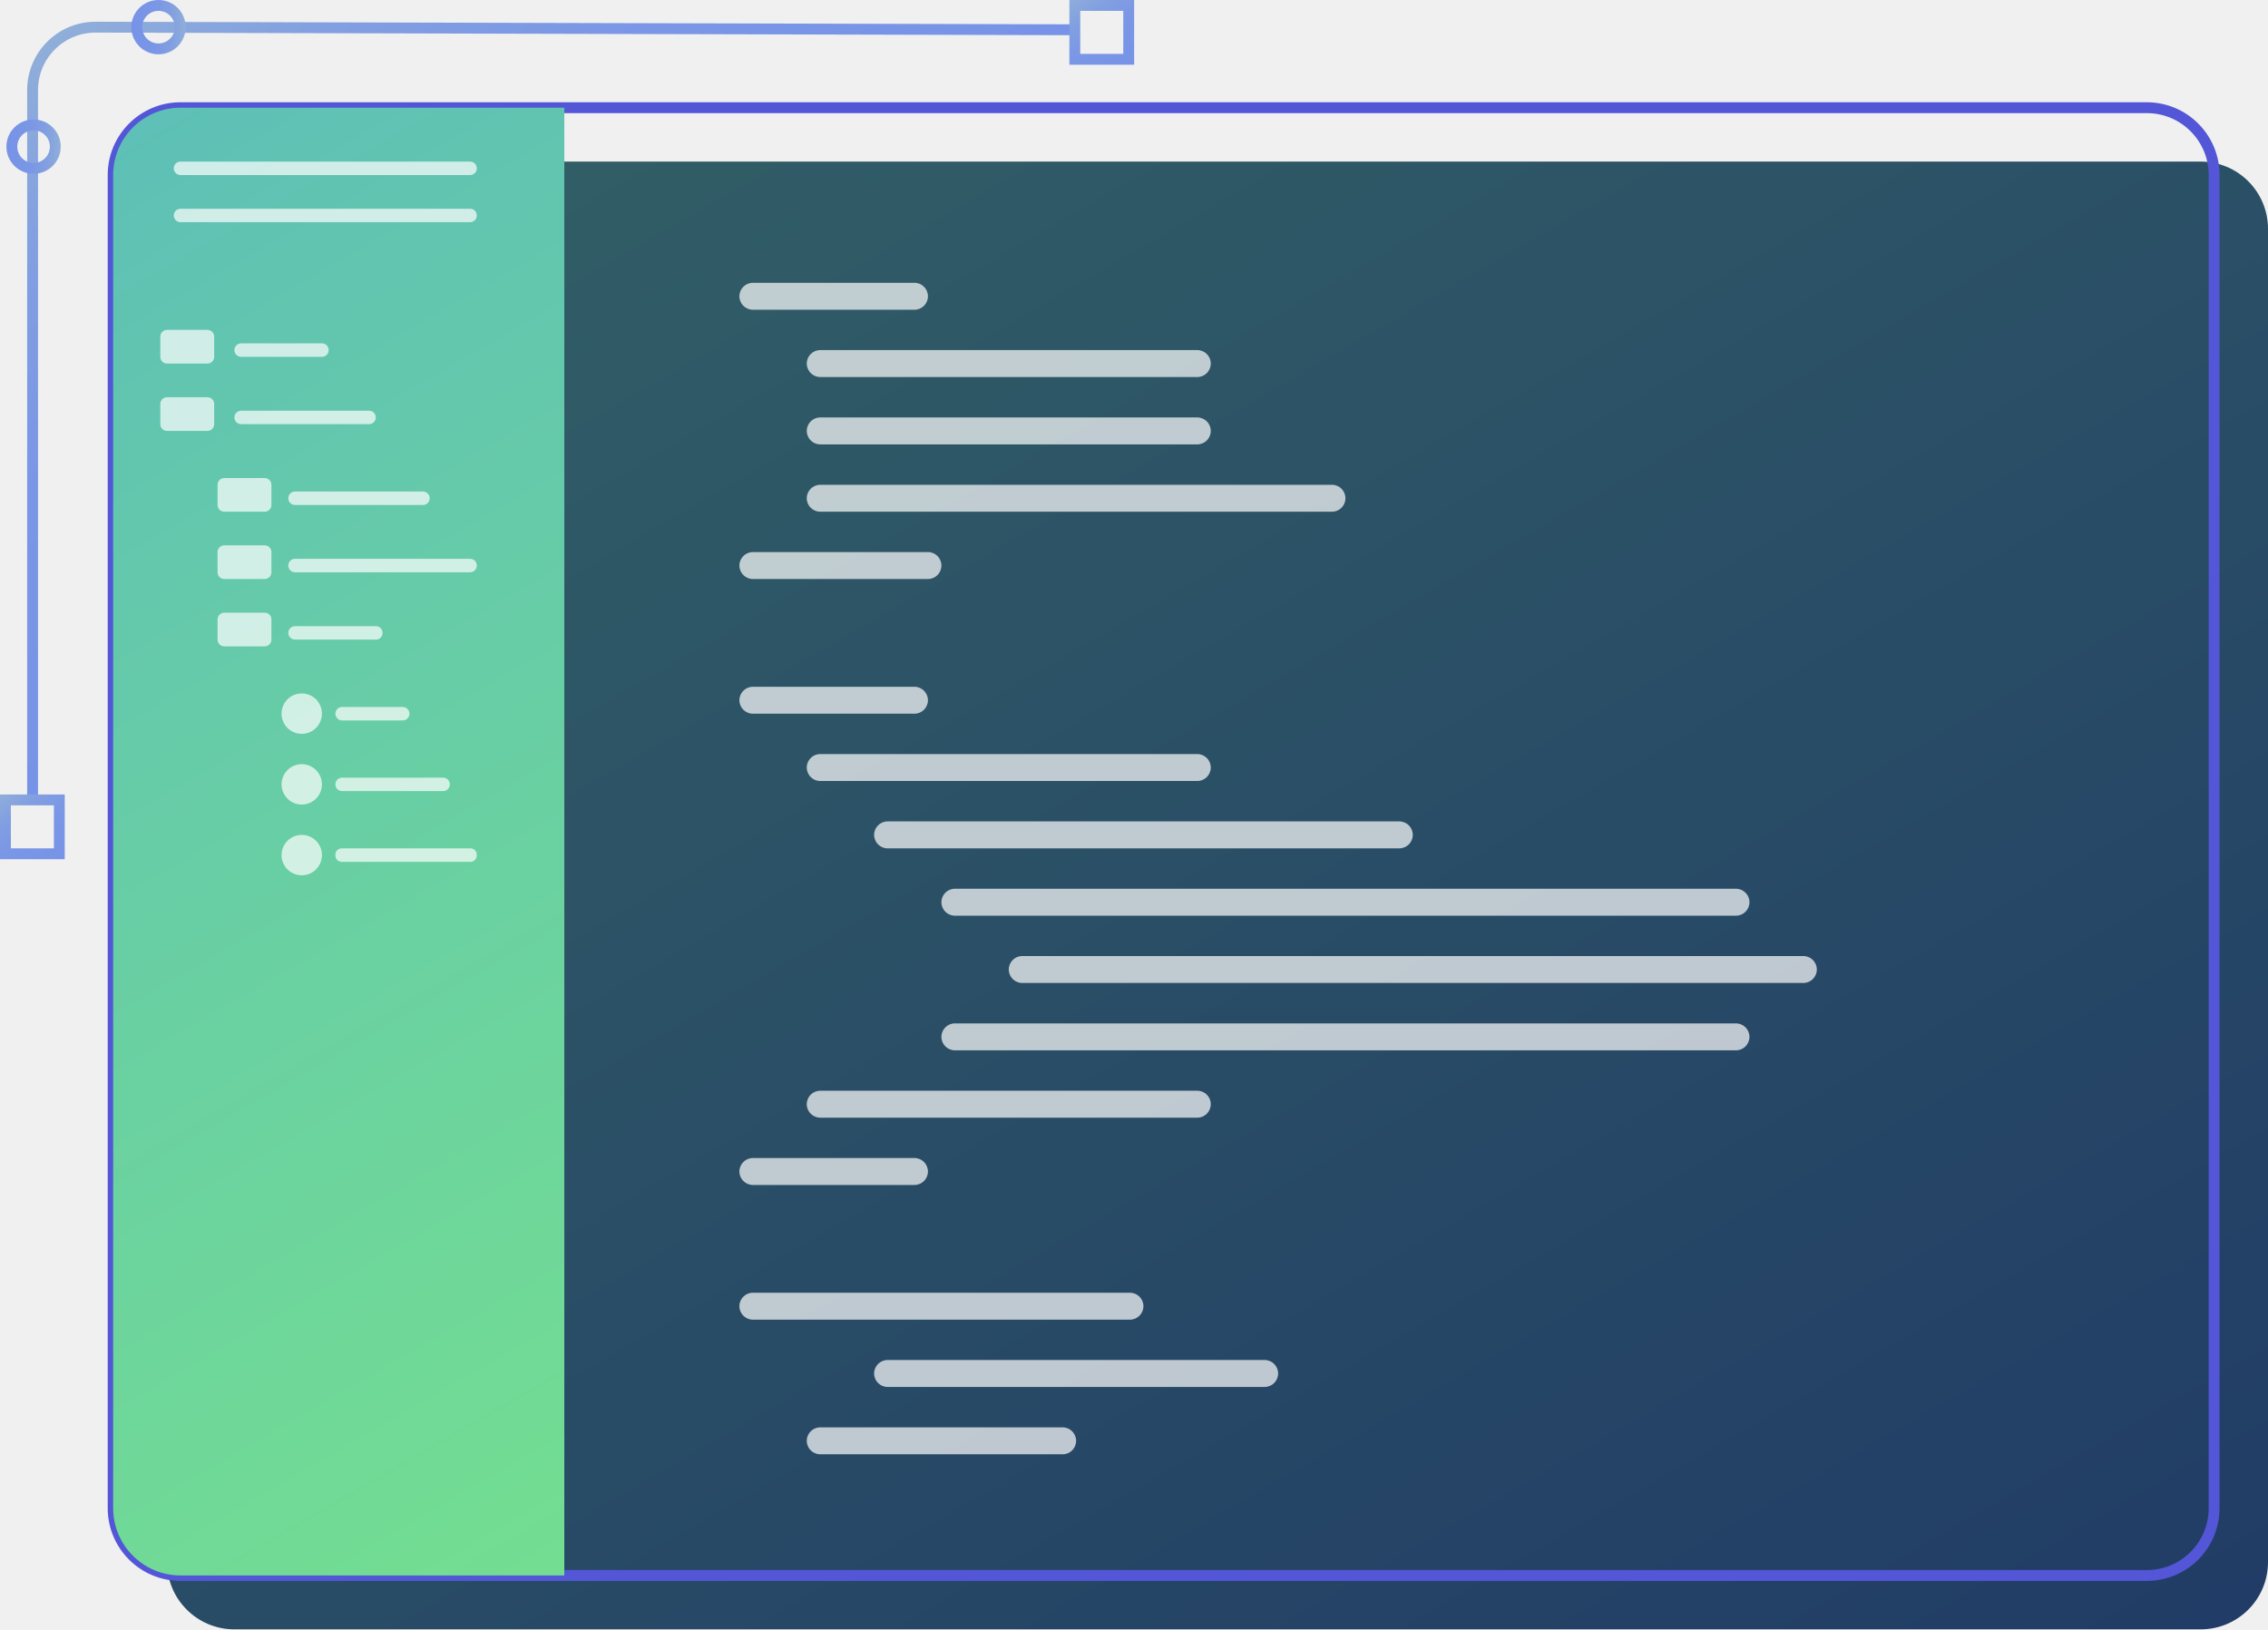
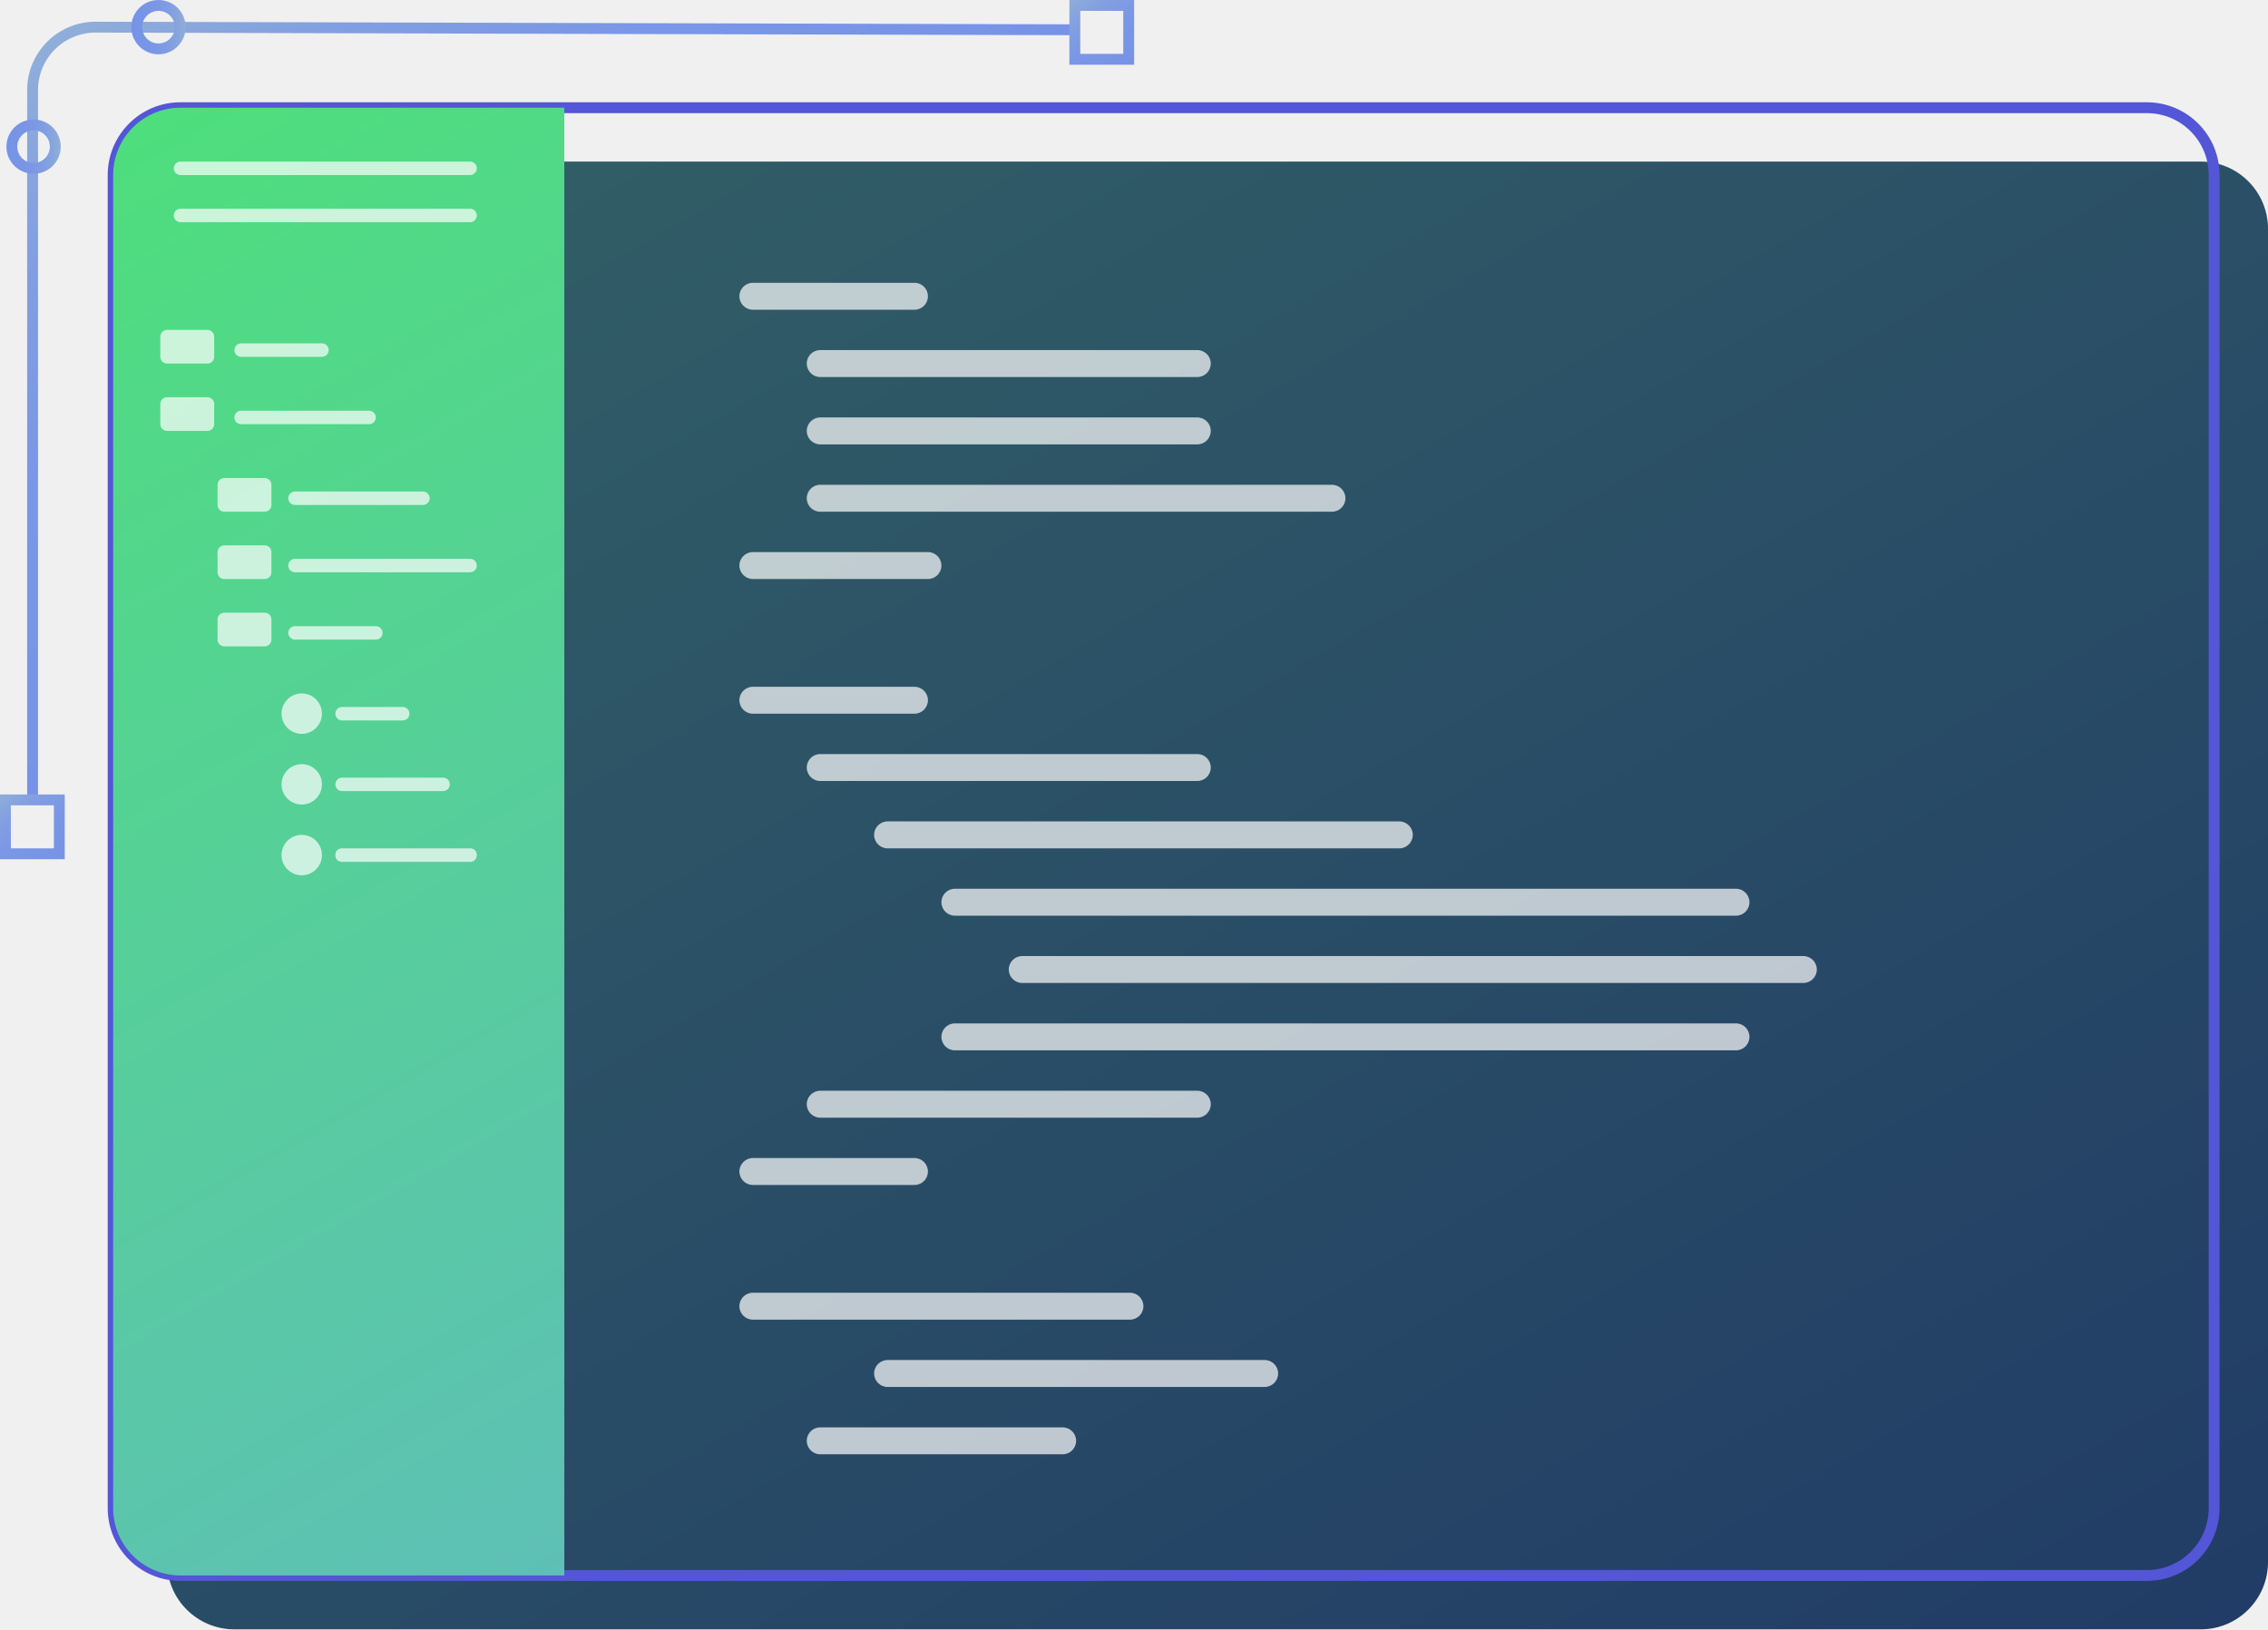
<svg xmlns="http://www.w3.org/2000/svg" xmlns:xlink="http://www.w3.org/1999/xlink" viewBox="0 0 417.53 300">
  <defs>
-     <style>.cls-1{fill:url(#Degradado_sin_nombre_307);}.cls-2,.cls-4,.cls-5,.cls-6,.cls-7,.cls-8{fill:none;stroke-miterlimit:10;stroke-width:2px;}.cls-2{stroke:#5356d6;}.cls-3{fill:url(#Degradado_sin_nombre_19);}.cls-4{stroke:url(#Degradado_sin_nombre_185);}.cls-5{stroke:url(#Degradado_sin_nombre_185-2);}.cls-6{stroke:url(#Degradado_sin_nombre_185-3);}.cls-7{stroke:url(#Degradado_sin_nombre_185-4);}.cls-8{stroke:url(#Degradado_sin_nombre_185-5);}.cls-9{fill:#fff;opacity:0.7;}</style>
+     <style>.cls-1{fill:url(#Degradado_sin_nombre_307);}.cls-2,.cls-4,.cls-5,.cls-6,.cls-7,.cls-8{fill:none;stroke-miterlimit:10;stroke-width:2px;}.cls-2{stroke:#5356d6;}.cls-3{fill:url(#Degradado_sin_nombre_18);}.cls-4{stroke:url(#Degradado_sin_nombre_185);}.cls-5{stroke:url(#Degradado_sin_nombre_185-2);}.cls-6{stroke:url(#Degradado_sin_nombre_185-3);}.cls-7{stroke:url(#Degradado_sin_nombre_185-4);}.cls-8{stroke:url(#Degradado_sin_nombre_185-5);}.cls-9{fill:#fff;opacity:0.7;}</style>
    <linearGradient id="Degradado_sin_nombre_307" x1="328.73" y1="346.03" x2="119.55" y2="-16.28" gradientUnits="userSpaceOnUse">
      <stop offset="0" stop-color="#213c66" />
      <stop offset="1" stop-color="#326066" />
    </linearGradient>
-     <linearGradient id="Degradado_sin_nombre_19" x1="133.22" y1="273.15" x2="-2.29" y2="38.43" gradientUnits="userSpaceOnUse">
-       <stop offset="0" stop-color="#73de91" />
-       <stop offset="1" stop-color="#5ec0b6" />
+     <linearGradient id="Degradado_sin_nombre_18" x1="133.22" y1="273.15" x2="-2.29" y2="38.43" gradientUnits="userSpaceOnUse">
+       <stop offset="0" stop-color="#5ec0b6" />
+       <stop offset="1" stop-color="#4ede7d" />
    </linearGradient>
    <linearGradient id="Degradado_sin_nombre_185" x1="102.89" y1="77.79" x2="35.26" y2="-12.46" gradientUnits="userSpaceOnUse">
      <stop offset="0" stop-color="#7793e7" />
      <stop offset="0.43" stop-color="#7a96e6" />
      <stop offset="0.74" stop-color="#829fe1" />
      <stop offset="1" stop-color="#8faed9" />
    </linearGradient>
    <linearGradient id="Degradado_sin_nombre_185-2" x1="207.83" y1="12.63" x2="197.82" y2="-0.72" xlink:href="#Degradado_sin_nombre_185" />
    <linearGradient id="Degradado_sin_nombre_185-3" x1="10.96" y1="158.92" x2="0.96" y2="145.56" xlink:href="#Degradado_sin_nombre_185" />
    <linearGradient id="Degradado_sin_nombre_185-4" x1="1.18" y1="27" x2="11.18" y2="27" xlink:href="#Degradado_sin_nombre_185" />
    <linearGradient id="Degradado_sin_nombre_185-5" x1="24.18" y1="5" x2="34.18" y2="5" xlink:href="#Degradado_sin_nombre_185" />
  </defs>
  <g id="Capa_2" data-name="Capa 2">
    <g id="Capa_1-2" data-name="Capa 1">
      <rect class="cls-1" x="30.75" y="29.75" width="386.78" height="270.25" rx="12.39" ry="12.39" />
      <rect class="cls-2" x="20.83" y="19.83" width="386.78" height="270.25" rx="12.39" ry="12.39" />
      <path class="cls-3" d="M33.24,19.83h70.65a0,0,0,0,1,0,0V290.08a0,0,0,0,1,0,0H33.24a12.41,12.41,0,0,1-12.41-12.41V32.24A12.41,12.41,0,0,1,33.24,19.83Z" />
      <path class="cls-4" d="M6,147.52v-131A11.59,11.59,0,0,1,17.55,5l180.55.48" />
      <rect class="cls-5" x="197.87" y="1" width="9.92" height="9.92" />
      <rect class="cls-6" x="1" y="147.28" width="9.92" height="9.92" />
      <circle class="cls-7" cx="6.18" cy="27" r="4" />
      <circle class="cls-8" cx="29.18" cy="5" r="4" />
      <circle class="cls-9" cx="55.55" cy="131.4" r="3.72" />
      <circle class="cls-9" cx="55.55" cy="144.42" r="3.72" />
      <circle class="cls-9" cx="55.55" cy="157.44" r="3.72" />
      <rect class="cls-9" x="29.51" y="73.14" width="9.92" height="6.2" rx="1.24" ry="1.24" />
      <rect class="cls-9" x="40.05" y="88.02" width="9.92" height="6.2" rx="1.24" ry="1.24" />
      <rect class="cls-9" x="40.05" y="100.41" width="9.92" height="6.2" rx="1.24" ry="1.24" />
      <rect class="cls-9" x="40.05" y="112.81" width="9.92" height="6.2" rx="1.24" ry="1.24" />
      <rect class="cls-9" x="31.99" y="29.75" width="55.79" height="2.48" rx="1.24" ry="1.24" />
      <rect class="cls-9" x="31.99" y="38.43" width="55.79" height="2.48" rx="1.24" ry="1.24" />
      <rect class="cls-9" x="43.15" y="75.62" width="26.03" height="2.48" rx="1.24" ry="1.24" />
      <rect class="cls-9" x="29.51" y="60.74" width="9.92" height="6.2" rx="1.24" ry="1.24" />
      <rect class="cls-9" x="43.15" y="63.22" width="17.36" height="2.48" rx="1.24" ry="1.24" />
      <rect class="cls-9" x="136.12" y="52.07" width="34.71" height="4.96" rx="2.48" ry="2.48" />
      <rect class="cls-9" x="148.52" y="64.46" width="74.38" height="4.96" rx="2.48" ry="2.48" />
      <rect class="cls-9" x="148.52" y="76.86" width="74.38" height="4.96" rx="2.48" ry="2.48" />
      <rect class="cls-9" x="148.52" y="89.26" width="99.17" height="4.96" rx="2.48" ry="2.48" />
      <rect class="cls-9" x="136.12" y="101.65" width="37.19" height="4.96" rx="2.48" ry="2.48" />
      <rect class="cls-9" x="136.12" y="126.45" width="34.71" height="4.96" rx="2.48" ry="2.48" />
      <rect class="cls-9" x="148.52" y="138.84" width="74.38" height="4.96" rx="2.48" ry="2.48" />
      <rect class="cls-9" x="160.92" y="151.24" width="99.17" height="4.96" rx="2.48" ry="2.48" />
      <rect class="cls-9" x="173.31" y="163.64" width="148.76" height="4.96" rx="2.48" ry="2.48" />
      <rect class="cls-9" x="185.71" y="176.03" width="148.76" height="4.96" rx="2.48" ry="2.48" />
      <rect class="cls-9" x="173.31" y="188.43" width="148.76" height="4.96" rx="2.48" ry="2.48" />
      <rect class="cls-9" x="148.52" y="200.83" width="74.38" height="4.96" rx="2.48" ry="2.48" />
      <rect class="cls-9" x="136.12" y="213.22" width="34.71" height="4.96" rx="2.48" ry="2.48" />
      <rect class="cls-9" x="136.12" y="238.02" width="74.38" height="4.96" rx="2.48" ry="2.48" />
      <rect class="cls-9" x="160.92" y="250.41" width="74.38" height="4.96" rx="2.48" ry="2.48" />
      <rect class="cls-9" x="148.52" y="262.81" width="49.59" height="4.96" rx="2.48" ry="2.48" />
      <rect class="cls-9" x="53.07" y="90.5" width="26.03" height="2.48" rx="1.24" ry="1.24" />
      <rect class="cls-9" x="53.07" y="102.89" width="34.71" height="2.48" rx="1.24" ry="1.24" />
      <rect class="cls-9" x="53.07" y="115.29" width="17.36" height="2.48" rx="1.24" ry="1.24" />
      <rect class="cls-9" x="61.74" y="130.17" width="13.64" height="2.48" rx="1.24" ry="1.24" />
      <rect class="cls-9" x="61.74" y="143.18" width="21.07" height="2.48" rx="1.24" ry="1.24" />
      <rect class="cls-9" x="61.74" y="156.2" width="26.03" height="2.48" rx="1.16" ry="1.16" />
    </g>
  </g>
</svg>
